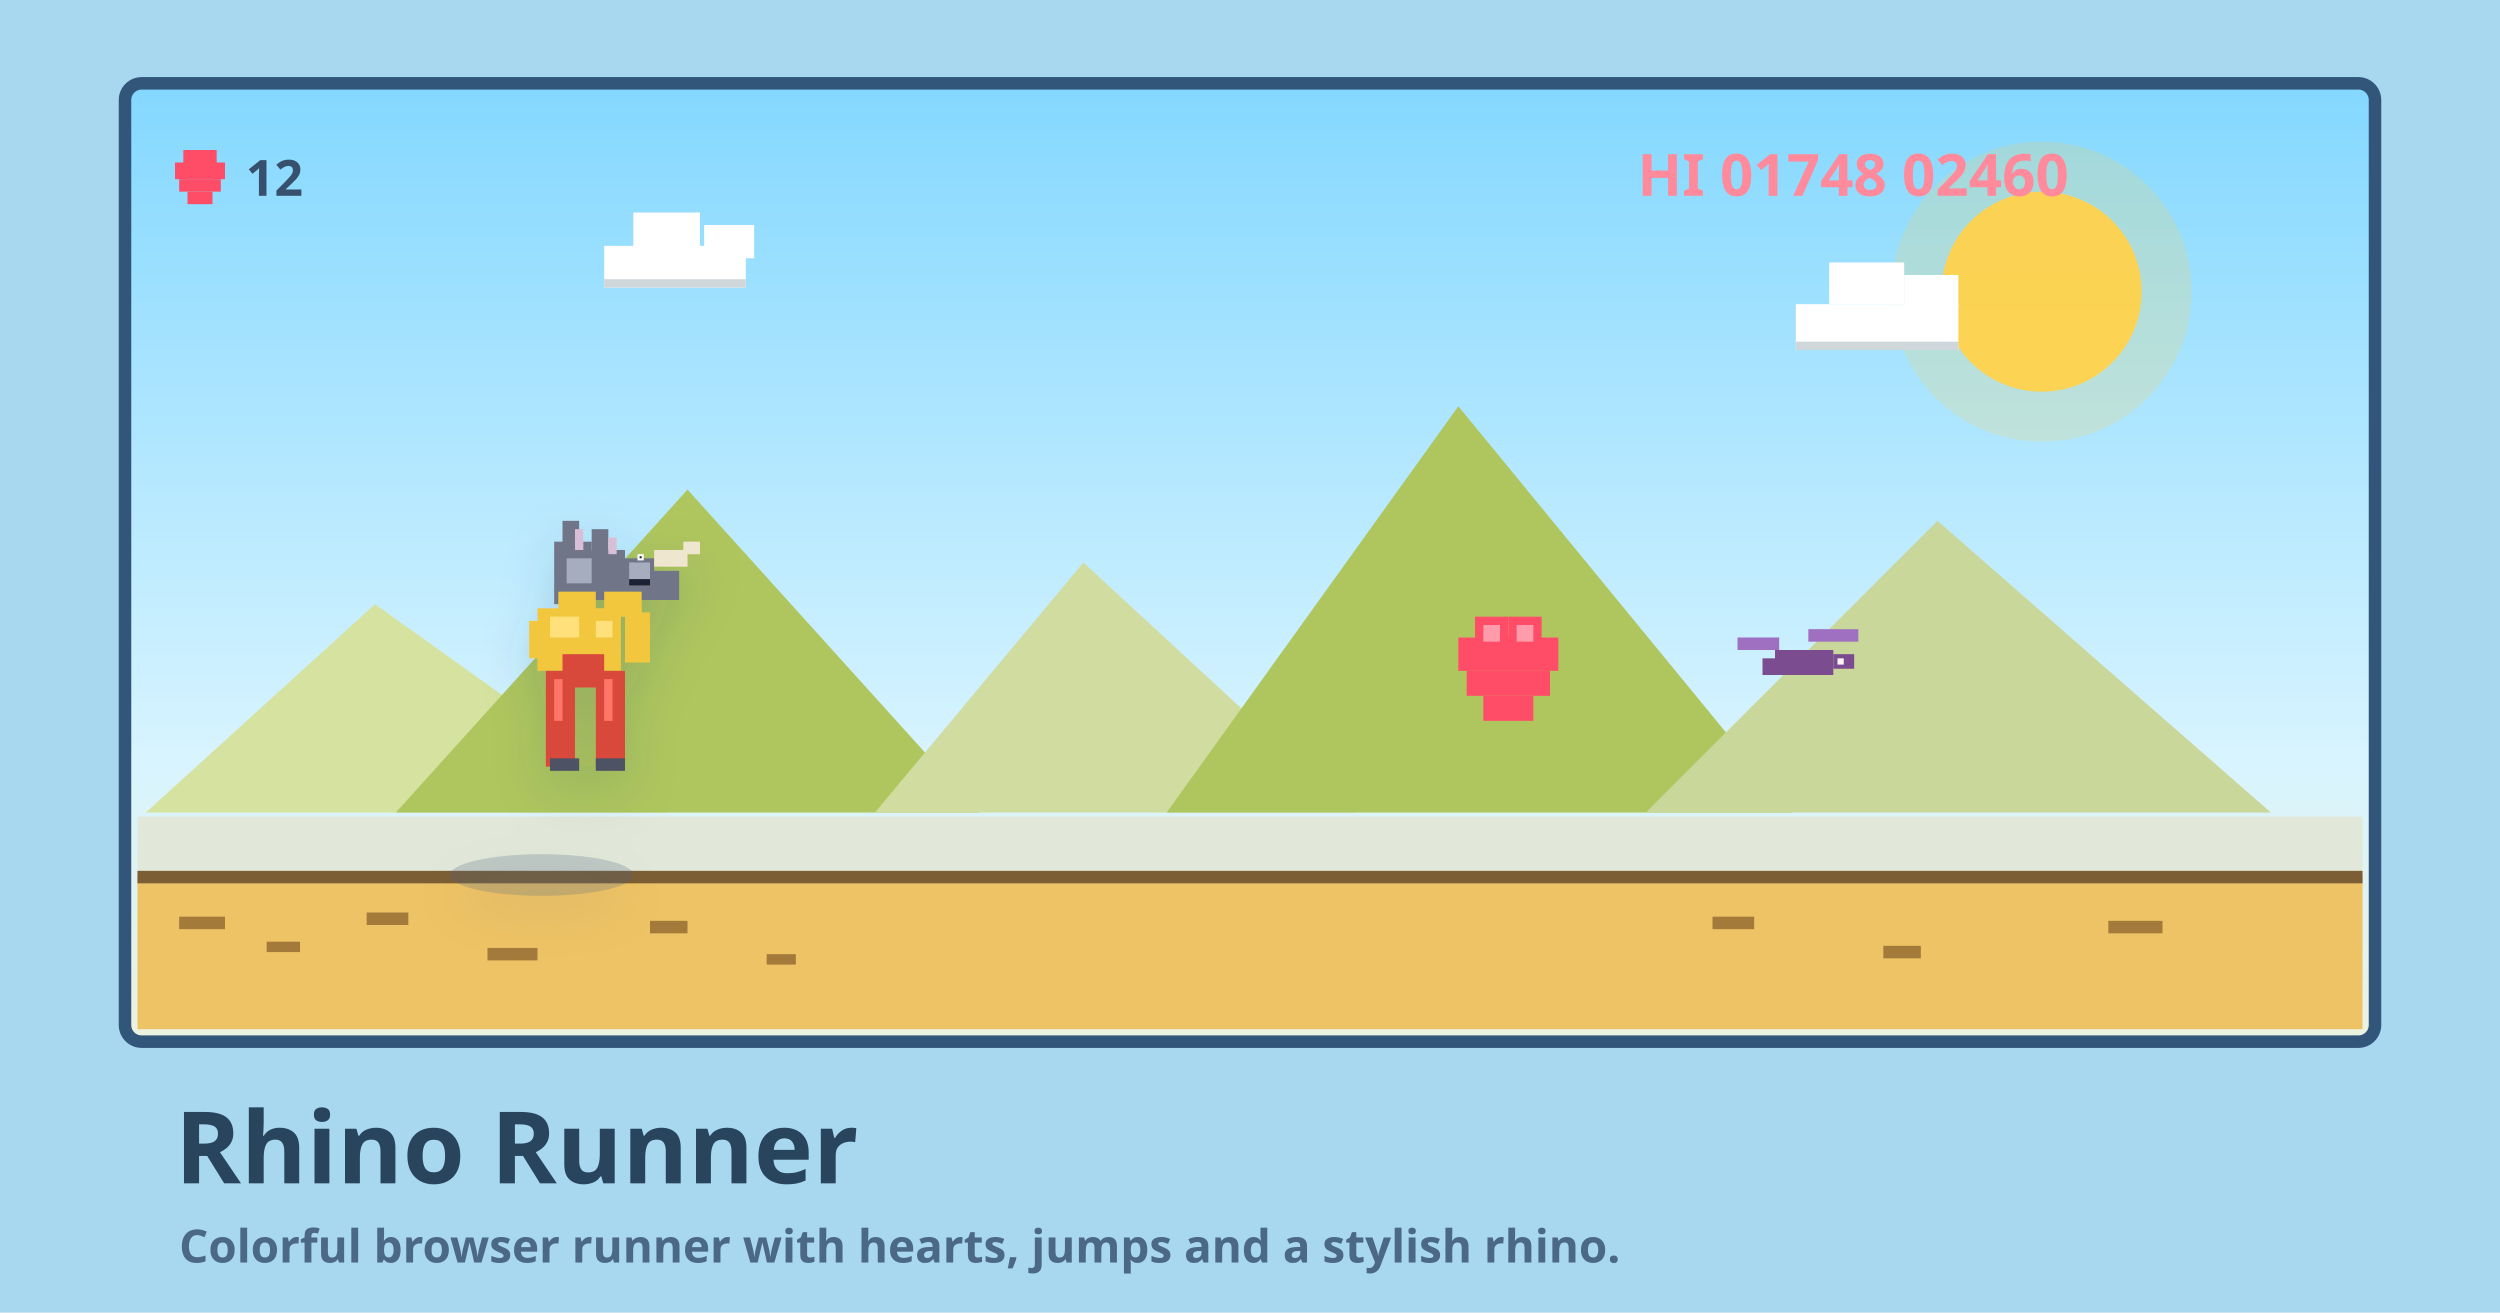
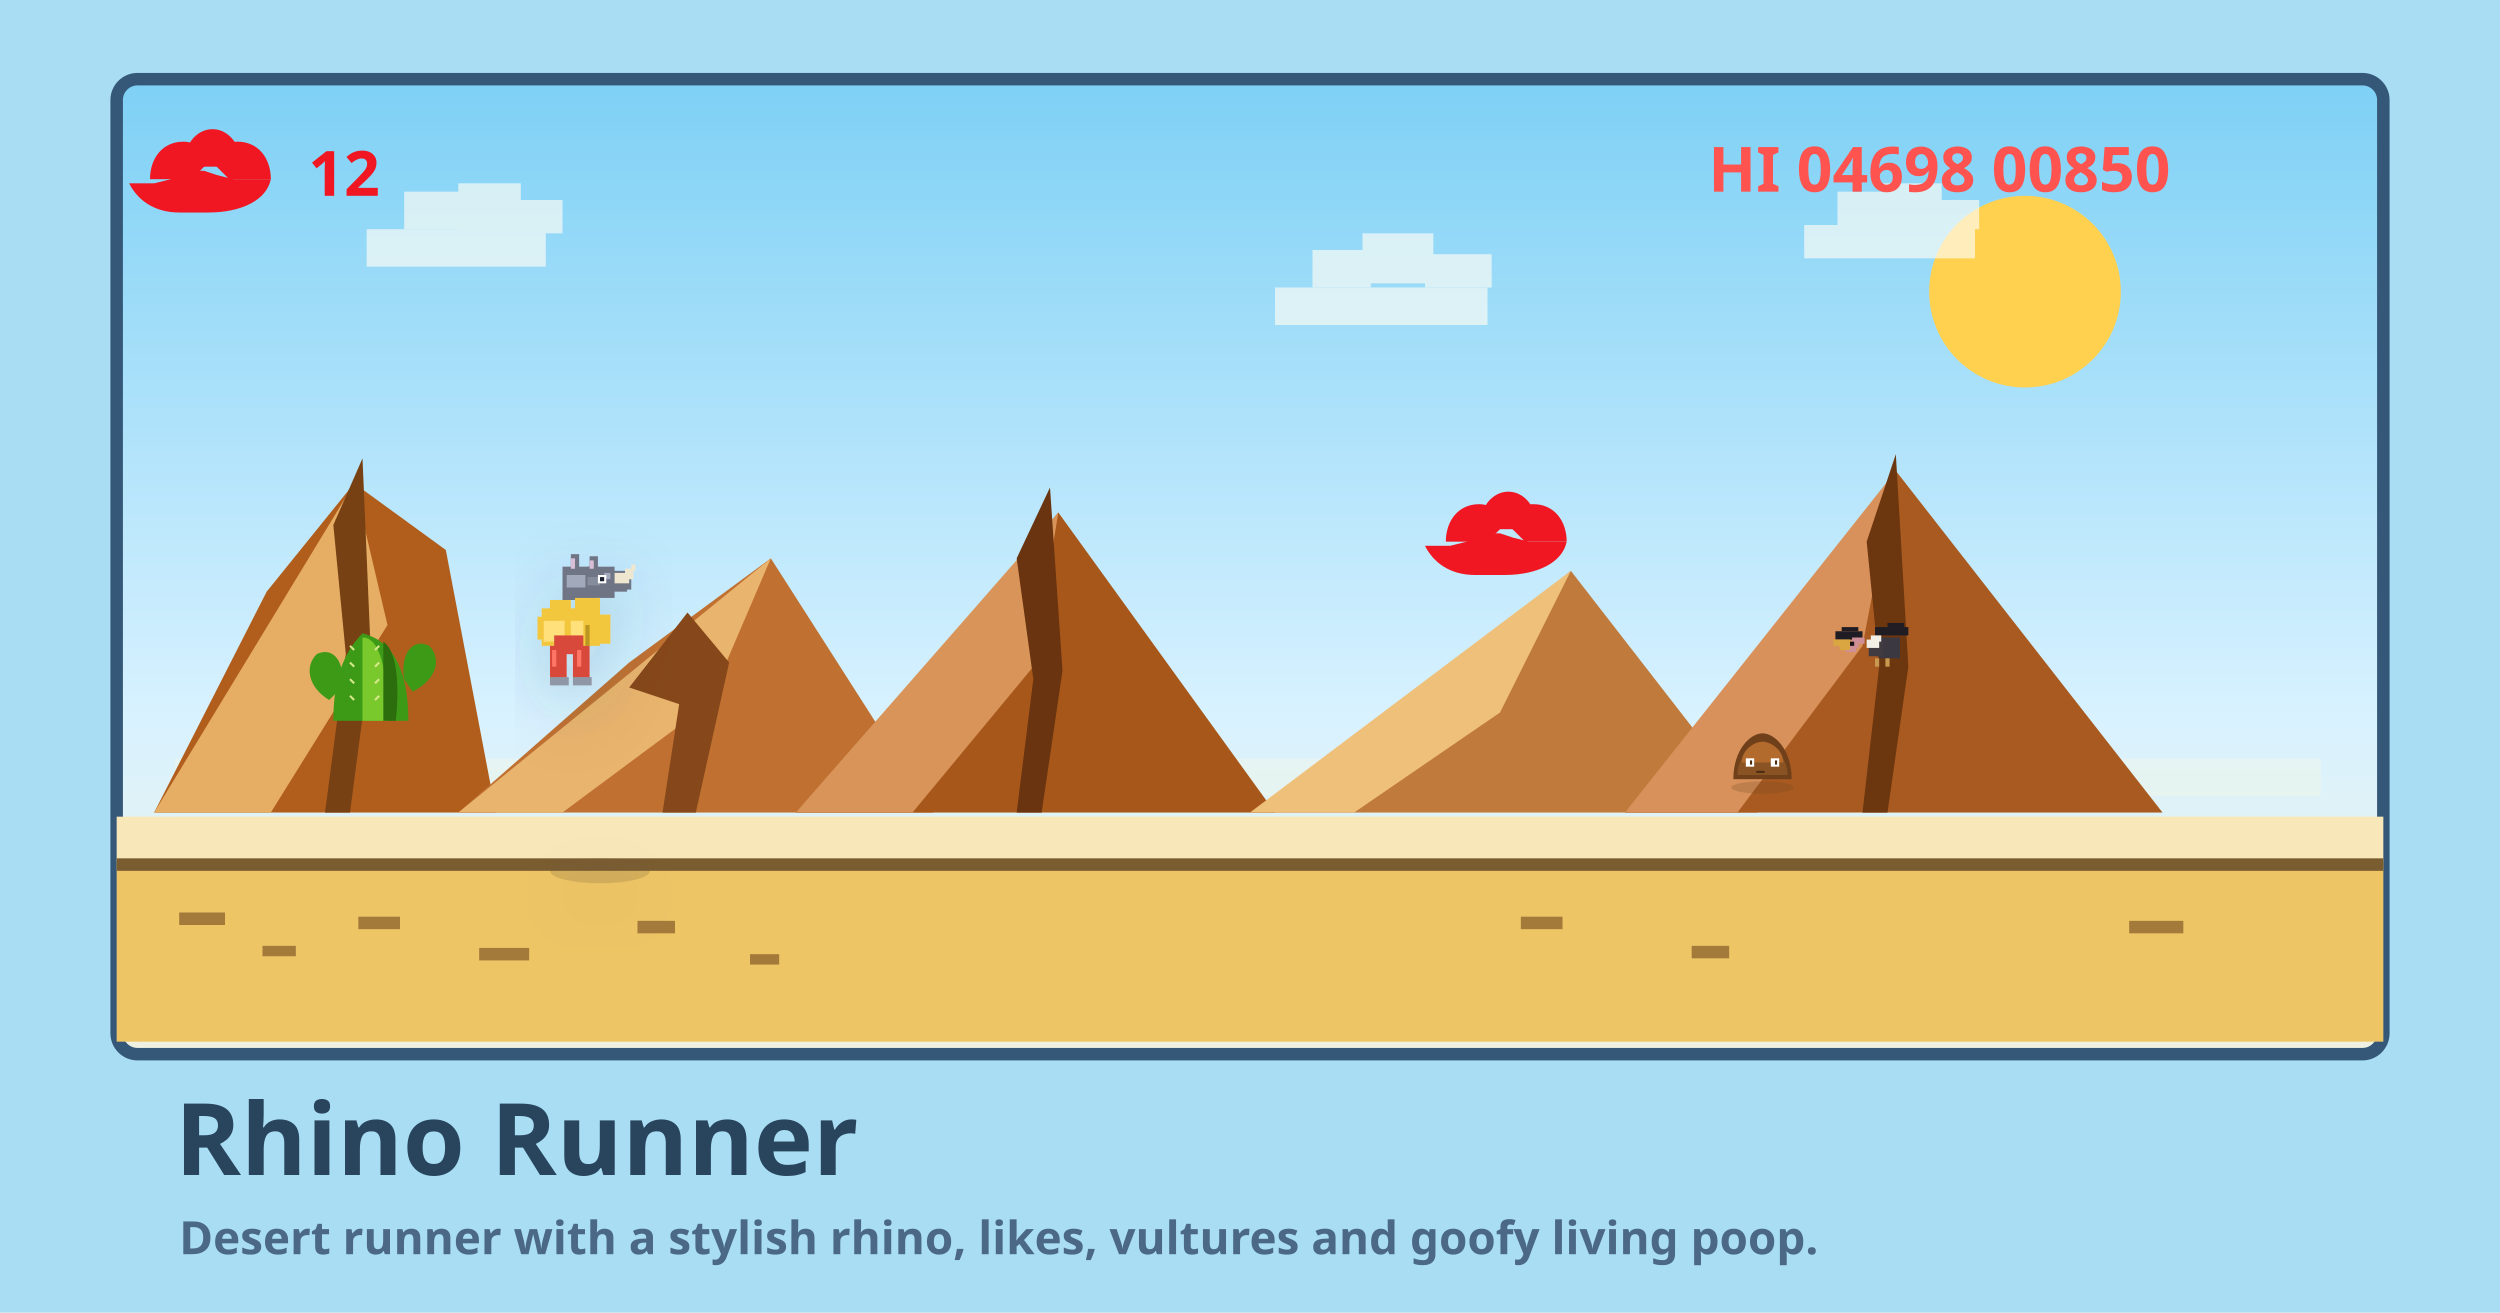
<svg xmlns="http://www.w3.org/2000/svg" width="1200" height="630" viewBox="0 0 1200 630" fill="none">
  <defs>
    <linearGradient id="sky" x1="600" y1="0" x2="600" y2="630" gradientUnits="userSpaceOnUse">
-       <stop stop-color="#79D4FF" />
-       <stop offset="0.58" stop-color="#D8F4FF" />
-       <stop offset="1" stop-color="#FFF0BE" />
+       <stop stop-color="#72CCF4" />
+       <stop offset="0.55" stop-color="#D9F2FF" />
+       <stop offset="1" stop-color="#FFF0C8" />
    </linearGradient>
-     <filter id="shadow" x="-20%" y="-20%" width="140%" height="140%">
-       <feDropShadow dx="0" dy="10" stdDeviation="12" flood-color="#274B6D" flood-opacity="0.18" />
+     <filter id="panelShadow" x="-20%" y="-20%" width="140%" height="140%">
+       <feDropShadow dx="0" dy="12" stdDeviation="16" flood-color="#284A69" flood-opacity="0.18" />
    </filter>
  </defs>
-   <rect width="1200" height="630" fill="#A7D8F0" />
-   <rect x="60" y="40" width="1080" height="460" rx="8" fill="url(#sky)" stroke="#32557A" stroke-width="6" />
-   <circle cx="980" cy="140" r="48" fill="#FFD24D" opacity="0.95" />
-   <circle cx="980" cy="140" r="72" fill="#FFD24D" opacity="0.2" />
-   <path d="M70 390L180 290L320 390H70Z" fill="#D6E2A0" />
-   <path d="M190 390L330 235L470 390H190Z" fill="#AFC65E" />
-   <path d="M420 390L520 270L650 390H420Z" fill="#D1DCA0" />
-   <path d="M560 390L700 195L860 390H560Z" fill="#AFC65E" />
-   <path d="M790 390L930 250L1090 390H790Z" fill="#CAD79A" />
-   <rect x="66" y="392" width="1068" height="28" fill="#E1E8D9" />
-   <rect x="66" y="420" width="1068" height="74" fill="#EDC365" />
-   <rect x="66" y="418" width="1068" height="6" fill="#7B5E33" />
+   <rect width="1200" height="630" fill="#A8DDF4" />
+   <rect x="56" y="38" width="1088" height="468" rx="10" fill="url(#sky)" stroke="#355879" stroke-width="6" />
+   <circle cx="972" cy="140" r="46" fill="#FFD14F" />
+   <g opacity="0.65" fill="#FFFDF5">
+     <rect x="176" y="110" width="86" height="18" />
+     <rect x="194" y="92" width="28" height="18" />
+     <rect x="220" y="88" width="30" height="24" />
+     <rect x="242" y="96" width="28" height="16" />
+     <rect x="612" y="138" width="102" height="18" />
+     <rect x="630" y="120" width="28" height="18" />
+     <rect x="654" y="112" width="34" height="24" />
+     <rect x="684" y="122" width="32" height="16" />
+     <rect x="866" y="108" width="82" height="16" />
+     <rect x="882" y="92" width="24" height="16" />
+     <rect x="904" y="88" width="28" height="22" />
+     <rect x="926" y="96" width="24" height="14" />
+   </g>
+   <g opacity="0.28" fill="#FFF7DA">
+     <rect x="84" y="364" width="1030" height="18" />
+     <rect x="84" y="392" width="1030" height="10" />
+   </g>
+   <g>
+     <path d="M74 390L128 284L170 232L214 264L238 390H74Z" fill="#B15E1D" />
+     <path d="M74 390L170 232L186 300L130 390H74Z" fill="#E6AE64" />
+     <path d="M160 252L174 220L178 314L168 390H156L166 314L160 252Z" fill="#774114" />
+     <path d="M220 390L302 318L370 268L448 390H220Z" fill="#C07131" />
+     <path d="M220 390L370 268L340 338L270 390H220Z" fill="#E9B46D" />
+     <path d="M302 330L330 294L350 318L334 390H318L326 338L302 330Z" fill="#86481A" />
+     <path d="M382 390L452 314L508 246L612 390H382Z" fill="#A75719" />
+     <path d="M382 390L508 246L496 320L438 390H382Z" fill="#D99459" />
+     <path d="M488 268L504 234L510 322L500 390H488L496 326L488 268Z" fill="#69340F" />
+     <path d="M600 390L690 328L754 274L844 390H600Z" fill="#C07A3C" />
+     <path d="M600 390L754 274L720 342L650 390H600Z" fill="#EFC07A" />
+     <path d="M780 390L858 304L910 226L1038 390H780Z" fill="#A95A20" />
+     <path d="M780 390L910 226L894 310L834 390H780Z" fill="#D9915B" />
+     <path d="M896 260L910 218L916 320L906 390H894L902 320L896 260Z" fill="#6C360F" />
+   </g>
+   <rect x="56" y="392" width="1088" height="22" fill="#F8E7B8" />
+   <rect x="56" y="414" width="1088" height="86" fill="#EDC565" />
+   <rect x="56" y="412" width="1088" height="6" fill="#7A5C31" />
  <g fill="#A47A3B">
-     <rect x="86" y="440" width="22" height="6" />
-     <rect x="128" y="452" width="16" height="5" />
-     <rect x="176" y="438" width="20" height="6" />
-     <rect x="234" y="455" width="24" height="6" />
-     <rect x="312" y="442" width="18" height="6" />
-     <rect x="368" y="458" width="14" height="5" />
-     <rect x="822" y="440" width="20" height="6" />
-     <rect x="904" y="454" width="18" height="6" />
-     <rect x="1012" y="442" width="26" height="6" />
+     <rect x="86" y="438" width="22" height="6" />
+     <rect x="126" y="454" width="16" height="5" />
+     <rect x="172" y="440" width="20" height="6" />
+     <rect x="230" y="455" width="24" height="6" />
+     <rect x="306" y="442" width="18" height="6" />
+     <rect x="360" y="458" width="14" height="5" />
+     <rect x="730" y="440" width="20" height="6" />
+     <rect x="812" y="454" width="18" height="6" />
+     <rect x="1022" y="442" width="26" height="6" />
  </g>
-   <g fill="#FFFFFF">
-     <rect x="290" y="118" width="68" height="20" />
-     <rect x="304" y="102" width="32" height="18" />
-     <rect x="338" y="108" width="24" height="16" />
-     <rect x="862" y="146" width="78" height="22" />
-     <rect x="878" y="126" width="36" height="20" />
-     <rect x="914" y="132" width="26" height="16" />
-   </g>
-   <g fill="#D0D7DB">
-     <rect x="290" y="134" width="68" height="4" />
-     <rect x="862" y="164" width="78" height="4" />
-   </g>
-   <g filter="url(#shadow)">
-     <ellipse cx="260" cy="420" rx="44" ry="10" fill="#50647A" opacity="0.25" />
-     <g transform="translate(220 250)">
-       <rect x="46" y="10" width="18" height="30" fill="#707688" />
-       <rect x="62" y="14" width="18" height="24" fill="#707688" />
-       <rect x="76" y="18" width="18" height="20" fill="#707688" />
-       <rect x="90" y="24" width="16" height="14" fill="#707688" />
-       <rect x="50" y="0" width="8" height="20" fill="#707688" />
-       <rect x="64" y="4" width="8" height="16" fill="#707688" />
-       <rect x="52" y="18" width="12" height="12" fill="#A6ADBE" />
-       <rect x="82" y="20" width="10" height="8" fill="#A6ADBE" />
-       <rect x="94" y="14" width="16" height="8" fill="#EFE6D0" />
-       <rect x="108" y="10" width="8" height="6" fill="#EFE6D0" />
-       <rect x="38" y="42" width="40" height="30" fill="#F2C63D" />
-       <rect x="34" y="48" width="12" height="18" fill="#F2C63D" />
-       <rect x="48" y="34" width="18" height="12" fill="#F2C63D" />
-       <rect x="70" y="34" width="18" height="12" fill="#F2C63D" />
-       <rect x="80" y="44" width="12" height="24" fill="#F2C63D" />
-       <rect x="44" y="46" width="14" height="10" fill="#FFE07A" />
-       <rect x="66" y="48" width="8" height="8" fill="#FFE07A" />
-       <rect x="42" y="72" width="14" height="46" fill="#D94A3A" />
-       <rect x="66" y="72" width="14" height="46" fill="#D94A3A" />
-       <rect x="50" y="64" width="20" height="16" fill="#D94A3A" />
-       <rect x="46" y="76" width="4" height="20" fill="#FF7667" />
-       <rect x="70" y="76" width="4" height="20" fill="#FF7667" />
-       <rect x="44" y="114" width="14" height="6" fill="#4E5365" />
-       <rect x="66" y="114" width="14" height="6" fill="#4E5365" />
-       <rect x="56" y="4" width="4" height="10" fill="#D8BFD7" />
-       <rect x="72" y="8" width="4" height="8" fill="#D8BFD7" />
-       <rect x="86" y="16" width="3" height="3" fill="#FFFFFF" />
-       <rect x="87" y="17" width="1" height="1" fill="#1D2430" />
-       <rect x="82" y="28" width="10" height="3" fill="#1D2430" />
+   <g transform="translate(152 302)">
+     <path d="M8 44C8 26 12 12 22 2C38 6 44 22 44 44H8Z" fill="#3C9A16" />
+     <path d="M22 4C30 4 34 18 34 44H22V4Z" fill="#79C92D" />
+     <path d="M32 6C38 10 40 24 38 44H32V6Z" fill="#2C6D0D" />
+     <path d="M6 34C-4 28 -6 18 0 12C8 8 14 16 12 28L6 34Z" fill="#3C9A16" />
+     <path d="M46 30C58 24 60 14 54 8C46 4 40 12 42 24L46 30Z" fill="#3C9A16" />
+     <g stroke="#D7E88A" stroke-width="1">
+       <line x1="18" y1="10" x2="16" y2="8" />
+       <line x1="18" y1="18" x2="16" y2="16" />
+       <line x1="18" y1="26" x2="16" y2="24" />
+       <line x1="18" y1="34" x2="16" y2="32" />
+       <line x1="28" y1="10" x2="30" y2="8" />
+       <line x1="28" y1="18" x2="30" y2="16" />
+       <line x1="28" y1="26" x2="30" y2="24" />
+       <line x1="28" y1="34" x2="30" y2="32" />
    </g>
  </g>
-   <g transform="translate(690 288)">
-     <path d="M18 8H34V22H18V8Z" fill="#FF4D67" />
-     <path d="M34 8H50V22H34V8Z" fill="#FF4D67" />
-     <path d="M10 18H58V34H10V18Z" fill="#FF4D67" />
-     <path d="M14 34H54V46H14V34Z" fill="#FF4D67" />
-     <path d="M22 46H46V58H22V46Z" fill="#FF4D67" />
-     <path d="M22 12H30V20H22V12Z" fill="#FF9BAA" />
-     <path d="M38 12H46V20H38V12Z" fill="#FF9BAA" />
+   <g transform="translate(828 336)">
+     <ellipse cx="18" cy="42" rx="15" ry="3" fill="#6C4720" opacity="0.25" />
+     <path d="M4 38C4 24 12 16 18 16C24 16 32 24 32 38H4Z" fill="#70401A" />
+     <path d="M6 36C6 28 12 22 18 22C24 22 30 28 30 36H6Z" fill="#8A5323" />
+     <path d="M8 30C8 24 14 20 18 20C22 20 28 24 28 30H8Z" fill="#B36A2D" />
+     <rect x="10" y="28" width="4" height="4" fill="#FFF" />
+     <rect x="22" y="28" width="4" height="4" fill="#FFF" />
+     <rect x="12" y="29" width="1" height="2" fill="#4A2A10" />
+     <rect x="24" y="29" width="1" height="2" fill="#4A2A10" />
+     <rect x="15" y="34" width="4" height="1" fill="#4A2A10" />
  </g>
-   <g transform="translate(834 302)">
-     <rect x="18" y="10" width="28" height="12" fill="#7B4D90" />
-     <rect x="12" y="14" width="8" height="8" fill="#7B4D90" />
-     <rect x="46" y="12" width="10" height="7" fill="#7B4D90" />
-     <rect x="0" y="4" width="20" height="6" fill="#9F6FC2" />
-     <rect x="34" y="0" width="24" height="6" fill="#9F6FC2" />
-     <rect x="48" y="14" width="3" height="3" fill="#FFF5F5" />
+   <g transform="translate(250 258)" filter="url(#panelShadow)">
+     <ellipse cx="38" cy="160" rx="24" ry="6" fill="#75592F" opacity="0.22" />
+     <rect x="20" y="14" width="16" height="16" fill="#6F7486" />
+     <rect x="32" y="14" width="13" height="15" fill="#6F7486" />
+     <rect x="42" y="16" width="9" height="10" fill="#6F7486" />
+     <rect x="47" y="20" width="6" height="5" fill="#6F7486" />
+     <rect x="24" y="8" width="4" height="7" fill="#6F7486" />
+     <rect x="33" y="9" width="4" height="6" fill="#6F7486" />
+     <rect x="22" y="18" width="9" height="6" fill="#A1A9BA" />
+     <rect x="32" y="19" width="6" height="4" fill="#858C9B" />
+     <rect x="40" y="17" width="3" height="3" fill="#A1A9BA" />
+     <rect x="45" y="17" width="7" height="5" fill="#EFE6D0" />
+     <rect x="50" y="15" width="4" height="5" fill="#EFE6D0" />
+     <rect x="53" y="13" width="2" height="3" fill="#EFE6D0" />
+     <rect x="24" y="10" width="2" height="5" fill="#D8BFD7" />
+     <rect x="33" y="11" width="2" height="4" fill="#D8BFD7" />
+     <rect x="37" y="18" width="4" height="4" fill="#FFF" />
+     <rect x="38" y="19" width="2" height="2" fill="#1D2430" />
+     <rect x="10" y="34" width="28" height="18" fill="#F2C63D" />
+     <rect x="14" y="30" width="10" height="7" fill="#F2C63D" />
+     <rect x="26" y="29" width="12" height="8" fill="#F2C63D" />
+     <rect x="20" y="39" width="14" height="13" fill="#F2C63D" />
+     <rect x="8" y="38" width="8" height="11" fill="#F2C63D" />
+     <rect x="34" y="37" width="9" height="14" fill="#F2C63D" />
+     <rect x="11" y="40" width="10" height="10" fill="#FFE07A" />
+     <rect x="24" y="40" width="6" height="8" fill="#FFE07A" />
+     <rect x="31" y="42" width="2" height="10" fill="#BB9620" />
+     <rect x="14" y="52" width="8" height="16" fill="#D94A3A" />
+     <rect x="25" y="52" width="8" height="16" fill="#D94A3A" />
+     <rect x="16" y="47" width="14" height="9" fill="#D94A3A" />
+     <rect x="15" y="54" width="2" height="8" fill="#FF7667" />
+     <rect x="27" y="54" width="2" height="8" fill="#FF7667" />
+     <rect x="14" y="67" width="9" height="4" fill="#8F97A6" />
+     <rect x="25" y="67" width="9" height="4" fill="#8F97A6" />
  </g>
-   <g transform="translate(80 68)">
-     <path d="M8 4H16V12H8V4Z" fill="#FF4D67" />
-     <path d="M16 4H24V12H16V4Z" fill="#FF4D67" />
-     <path d="M4 10H28V18H4V10Z" fill="#FF4D67" />
-     <path d="M6 18H26V24H6V18Z" fill="#FF4D67" />
-     <path d="M10 24H22V30H10V24Z" fill="#FF4D67" />
-     <text x="38" y="26" font-family="Verdana, sans-serif" font-size="24" font-weight="700" fill="#36506D">12</text>
+   <g transform="translate(694 236)">
+     <path d="M14 40C2 40 -6 34 -10 26H2L10 24L16 20L26 20L32 22L40 24H58C56 34 44 40 28 40H14Z" fill="#F01722" />
+     <path d="M16 18C16 8 22 0 30 0C38 0 44 8 44 18H16Z" fill="#F01722" />
+     <path d="M0 24C0 14 6 6 16 6C22 6 26 10 28 16L20 24H0Z" fill="#F01722" />
+     <path d="M30 16C32 10 36 6 42 6C52 6 58 14 58 24H38L30 16Z" fill="#F01722" />
  </g>
-   <text x="786" y="94" font-family="Verdana, sans-serif" font-size="28" font-weight="700" fill="#FF8A9B">HI 01748   02460</text>
-   <text x="84" y="568" font-family="Verdana, sans-serif" font-size="48" font-weight="800" fill="#28455D">Rhino Runner</text>
-   <text x="86" y="606" font-family="Verdana, sans-serif" font-size="22" font-weight="600" fill="#4B6886">Colorful browser runner with hearts, jumps and a stylish rhino.</text>
+   <g transform="translate(878 288)">
+     <rect x="3" y="15" width="13" height="4" fill="#1F1D23" />
+     <rect x="6" y="13" width="8" height="2" fill="#1F1D23" />
+     <rect x="22" y="13" width="16" height="4" fill="#1F1D23" />
+     <rect x="28" y="11" width="8" height="2" fill="#1F1D23" />
+     <rect x="24" y="18" width="10" height="10" fill="#3B3842" />
+     <rect x="19" y="20" width="7" height="7" fill="#403A41" />
+     <rect x="18" y="19" width="6" height="4" fill="#F1EFE6" />
+     <rect x="20" y="17" width="5" height="3" fill="#F1EFE6" />
+     <rect x="11" y="18" width="6" height="3" fill="#D08E97" />
+     <rect x="9" y="20" width="5" height="3" fill="#D08E97" />
+     <rect x="8" y="22" width="5" height="3" fill="#D08E97" />
+     <rect x="2" y="19" width="8" height="3" fill="#D9A63F" />
+     <rect x="5" y="22" width="5" height="2" fill="#D9A63F" />
+     <rect x="10" y="20" width="2" height="2" fill="#171317" />
+     <rect x="27" y="28" width="2" height="4" fill="#C8994F" />
+     <rect x="22" y="28" width="2" height="4" fill="#C8994F" />
+   </g>
+   <g transform="translate(72 62)">
+     <path d="M14 40C2 40 -6 34 -10 26H2L10 24L16 20L26 20L32 22L40 24H58C56 34 44 40 28 40H14Z" fill="#F01722" />
+     <path d="M16 18C16 8 22 0 30 0C38 0 44 8 44 18H16Z" fill="#F01722" />
+     <path d="M0 24C0 14 6 6 16 6C22 6 26 10 28 16L20 24H0Z" fill="#F01722" />
+     <path d="M30 16C32 10 36 6 42 6C52 6 58 14 58 24H38L30 16Z" fill="#F01722" />
+     <text x="76" y="32" font-family="Verdana, sans-serif" font-size="30" font-weight="700" fill="#F01722">12</text>
+   </g>
+   <text x="820" y="92" font-family="Verdana, sans-serif" font-size="30" font-weight="700" fill="#FF534F">HI 04698   00850</text>
+   <text x="84" y="564" font-family="Verdana, sans-serif" font-size="48" font-weight="800" fill="#28455D">Rhino Runner</text>
+   <text x="86" y="602" font-family="Verdana, sans-serif" font-size="22" font-weight="600" fill="#4B6886">Desert runner with a stylish rhino, likes, vultures and goofy living poop.</text>
</svg>
